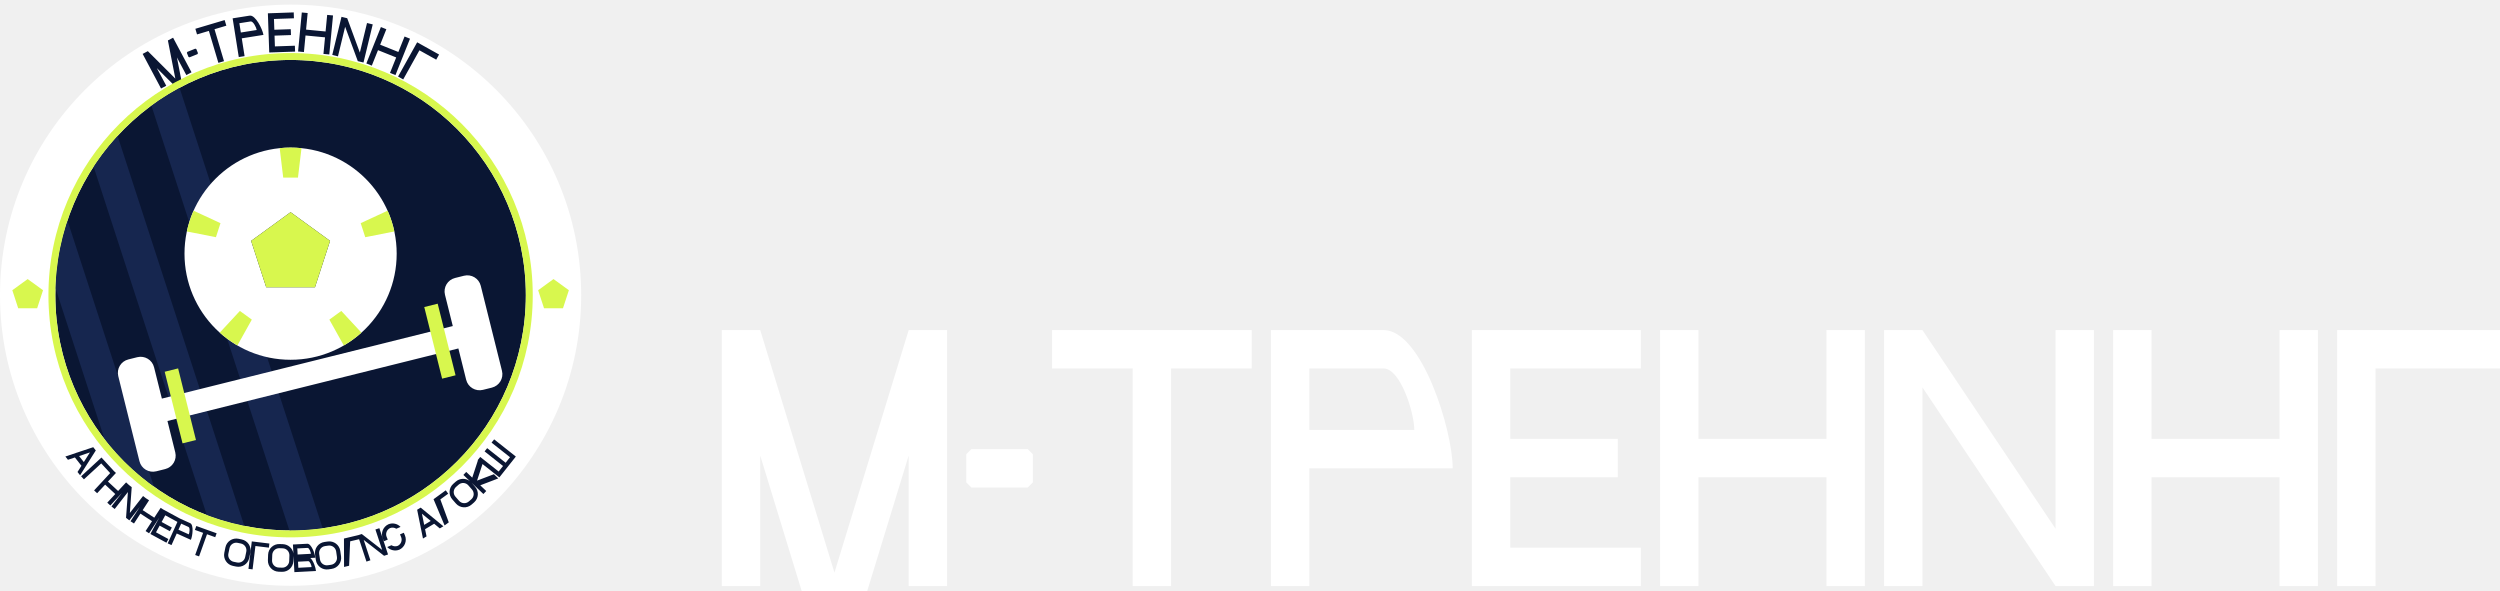
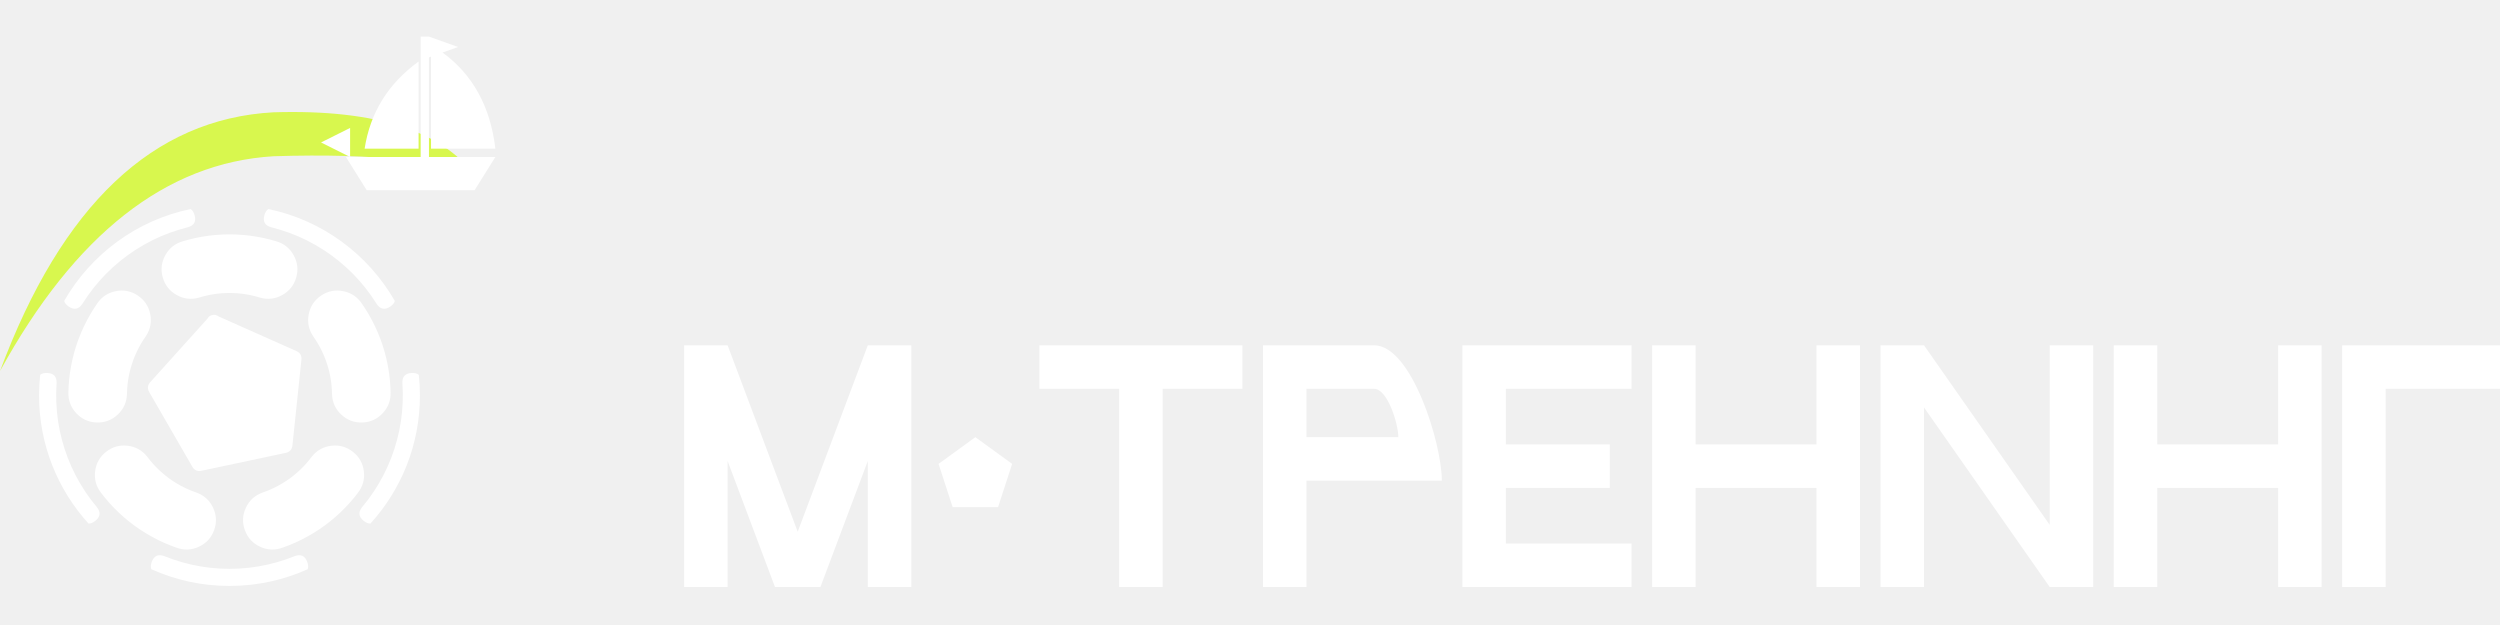
- <svg xmlns="http://www.w3.org/2000/svg" viewBox="0 0 1084 256" role="img" aria-labelledby="t">
-   <g transform="translate(-2 0)">
-     <path fill="#FFFFFF" d="M128 2C197.59 2 254 58.41 254 128C254 197.59 197.59 254 128 254C58.41 254 2 197.59 2 128C2 58.41 58.41 2 128 2ZM128 26C71.67 26 26 71.67 26 128C26 184.33 71.67 230 128 230C184.33 230 230 184.33 230 128C230 71.67 184.33 26 128 26Z" />
-     <path fill="#0A1633" d="M72.93 220.99 79.89 224.77 79.89 224.78 84.47 226.85C86.1 227.58 85.49 232.45 84.76 234.08L78.63 231.32L76.36 236.35L74.72 235.61L78.93 226.3L73.65 223.43L72.08 226.33L76.51 228.74L75.65 230.32L71.22 227.91L69.64 230.81L75.02 233.73L74.16 235.32L67.2 231.53L71.07 224.42L66.64 231.24L65.13 230.26L67.91 225.98L62.88 222.71L60.1 226.99L58.59 226.01L62.61 219.82L58.07 225.64L56.65 224.53L57.46 213.35L51.73 220.7L50.31 219.59L54.85 213.77L49.83 219.17L48.51 217.95L51.98 214.21L47.59 210.13L44.12 213.86L42.8 212.64L49.77 205.13L45.89 200.93L38.39 207.84L37.17 206.52L45.99 198.38L51.2 204.03L51.18 204.05L52.28 205.07L48.81 208.81L53.21 212.89L56.68 209.16L57.9 210.29L59.11 211.23L58.3 222.42L64.03 215.07L65.24 216.02L66.64 216.92L63.86 221.2L68.89 224.47L71.67 220.19L72.92 221.01ZM209.11 199.54 209.35 199.23 209.38 199.16 209.4 199.18 210.23 198.13 218.22 204.46 220.12 202.06 212.12 195.73 213.24 194.32 221.24 200.65 223.14 198.25 215.14 191.92 216.26 190.51 225.67 197.96 218.52 206.99 211.21 201.21 208.85 208.4 216.15 205.62 218.06 207.44 210.24 210.43 212.84 212.91 211.6 214.21 206.51 209.35 208.01 211.07C209.75 213.06 209.55 216.1 207.56 217.84L206.47 218.79C204.48 220.54 201.44 220.33 199.7 218.34L198.12 216.53C196.37 214.54 196.57 211.5 198.57 209.76L199.65 208.81C201.4 207.29 203.93 207.25 205.71 208.59L202.92 205.93L204.16 204.63L206.77 207.11L209.22 199.63ZM129.02 236.1 135.25 235.77C136.97 235.68 138.61 240.11 138.7 241.83L136.56 241.95C137.87 243.09 138.93 246.21 139 247.59L129.65 248.08L129.28 241.05L129.2 243.33C129.1 245.98 126.87 248.04 124.22 247.94L122.78 247.89C120.13 247.79 118.07 245.56 118.16 242.91L118.25 240.51C118.35 237.86 120.58 235.8 123.23 235.9L124.67 235.95C126.98 236.04 128.85 237.75 129.22 239.95ZM63.85 23.37 66.1 22.18 78.02 34.08 74.8 17.54 77.05 16.35 85.04 31.35 82.79 32.55 78.72 24.9 80.96 36.42 78.31 37.82 70.01 29.53 74.09 37.18 71.83 38.38ZM150.07 7.3 152.55 7.9 158.03 22.81 161.14 9.98 163.62 10.58 159.61 27.11 157.14 26.51 151.65 11.6 148.54 24.43 146.07 23.82ZM102.87 7.95 110.26 6.78C112.76 6.39 115.83 12.63 116.23 15.13L106.83 16.62L108.05 24.34L105.53 24.74ZM142.68 235 144.1 234.8C146.73 234.42 149.16 236.24 149.54 238.86L149.88 241.24C150.26 243.86 148.44 246.29 145.81 246.67L144.39 246.88C141.77 247.26 139.33 245.43 138.95 242.81L138.61 240.44C138.23 237.81 140.05 235.38 142.68 235ZM105.42 233.61 106.83 233.91C109.42 234.44 111.09 236.98 110.55 239.58L110.07 241.93C109.53 244.53 106.99 246.19 104.39 245.66L102.98 245.37C100.39 244.83 98.72 242.29 99.26 239.69L99.74 237.34C100.28 234.75 102.82 233.08 105.42 233.61ZM167.16 11.73 169.52 12.67 166.84 19.38 174.73 22.54 177.42 15.83 179.78 16.78 173.47 32.56 171.11 31.61 173.79 24.91 165.9 21.75 163.21 28.46 160.85 27.51ZM132.86 5.41 135.4 5.65 134.71 12.84 143.17 13.65 143.86 6.46 146.4 6.7 144.78 23.62 142.25 23.38 142.93 16.19 134.47 15.38 133.78 22.57 131.25 22.33ZM118.15 5.77 129.36 5.38 129.45 7.93 120.79 8.23 120.95 12.9 128.08 12.65 128.17 15.2 121.04 15.45 121.2 20.12 129.86 19.82 129.95 22.37 118.74 22.76ZM151.18 245.83 151.14 233.51 157.44 232.01 158.86 231.55 167.7 238.44 164.78 229.59 166.49 229.03 170.25 240.42 168.54 240.99 159.7 234.1 162.61 242.94 160.9 243.51 157.7 233.8 153.83 234.72 153.37 245.31ZM86.71 12.48 99.41 8.7 100.14 11.14 95.01 12.67 99.13 26.52 96.69 27.25 92.57 13.4 87.43 14.92ZM182.88 18.34 192.38 23.64 191.14 25.87 183.86 21.81 176.83 34.44 174.6 33.19ZM185.4 233.51 184.42 228.67 184.34 228.54 184.39 228.51 182.87 221.03 184.41 220.1 190.31 224.95 190.36 224.93 190.44 225.05 194.25 228.19 192.7 229.12 190.25 227.09 186.31 229.46 186.95 232.58ZM30.35 197.94 35.03 196.37 35.15 196.28 35.18 196.32 42.43 193.9 43.54 195.31 39.45 201.76 39.48 201.81 39.36 201.9 36.72 206.07 35.61 204.65 37.31 201.96 34.48 198.35 31.46 199.36ZM105.05 235.38C103.43 235.04 101.84 236.08 101.51 237.71L101.02 240.06C100.68 241.68 101.73 243.27 103.35 243.6L104.76 243.89C106.38 244.23 107.97 243.19 108.3 241.56L108.79 239.21C109.13 237.59 108.08 236 106.46 235.67ZM142.94 236.78C141.3 237.02 140.16 238.54 140.39 240.18L140.74 242.55C140.97 244.19 142.49 245.33 144.13 245.1L145.56 244.89C147.2 244.65 148.34 243.13 148.1 241.49L147.76 239.12C147.52 237.48 146 236.34 144.36 236.58ZM123.16 237.7C121.51 237.63 120.12 238.93 120.05 240.58L119.96 242.98C119.9 244.64 121.19 246.03 122.85 246.09L124.29 246.14C125.94 246.21 127.34 244.91 127.4 243.26L127.49 240.86C127.55 239.2 126.26 237.81 124.6 237.75ZM199.76 211.11C198.51 212.2 198.38 214.1 199.47 215.35L201.05 217.15C202.14 218.4 204.04 218.53 205.29 217.43L206.37 216.49C207.62 215.4 207.74 213.5 206.65 212.25L205.07 210.45C203.98 209.2 202.09 209.07 200.84 210.16ZM194.77 227.82 189.98 216.46 195.28 212.61 196.34 214.07 192.93 216.54 196.59 226.5ZM87.12 228.07 95.93 231.23 95.32 232.93 91.76 231.65 88.32 241.25 86.63 240.65 90.07 231.04 86.51 229.77ZM111.18 234.75 118.8 235.68 118.59 237.46 112.75 236.75 111.52 246.88 109.73 246.66ZM105.79 10.07 106.43 14.1 113.31 13.01C113.14 11.9 111.77 9.12 110.66 9.3ZM175.14 238.35C173.28 239.09 171.21 238.58 169.89 237.2L171.74 236.41C172.52 236.91 173.52 237.05 174.44 236.69C175.88 236.01 176.54 234.29 175.91 232.81L175.44 231.7L177.09 231L177.56 232.1C178.59 234.5 177.51 237.27 175.14 238.35C175.18 238.34 175.22 238.32 175.25 238.3L175.04 238.4C175.07 238.38 175.11 238.37 175.14 238.35ZM171.14 228.97C169.69 229.66 169.03 231.38 169.67 232.86L170.14 233.97L168.48 234.67L168.01 233.57C166.99 231.17 168.07 228.4 170.43 227.32C170.39 227.33 170.36 227.35 170.32 227.36L170.54 227.27C170.5 227.28 170.47 227.3 170.43 227.32C172.3 226.57 174.37 227.08 175.68 228.47L173.83 229.26C173.05 228.76 172.06 228.62 171.14 228.97ZM131.22 243.55 131.36 246.19 137.11 245.88C137.07 245.16 136.38 243.28 135.65 243.32ZM130.91 237.8 131.05 240.44 136.8 240.13C136.77 239.4 136.08 237.53 135.35 237.57ZM80.56 227.05 79.37 229.68 83.86 231.7C84.19 230.98 84.46 228.81 83.73 228.49ZM83.03 22.94 83.22 22.5 86.68 21.1 87.13 21.28 87.83 23.02 87.64 23.46 84.18 24.86 83.73 24.68ZM36.29 197.74 38.34 200.35 40.99 196.17ZM185.93 227.59 188.77 225.88 184.95 222.74ZM174.44 236.69C174.4 236.71 174.36 236.73 174.33 236.74L174.55 236.65C174.51 236.66 174.47 236.68 174.44 236.69ZM171.14 228.97C171.17 228.96 171.21 228.94 171.25 228.92L171.03 229.02C171.06 229 171.1 228.99 171.14 228.97Z" />
-     <path fill="#D8F74E" d="M14 121 20.66 125.84 18.11 133.66H9.89L7.34 125.84ZM242 121 248.66 125.84 246.11 133.66H237.89L235.34 125.84Z" />
-     <path fill="#0A1633" d="M128 26C184.33 26 230 71.67 230 128C230 184.33 184.33 230 128 230C71.67 230 26 184.33 26 128C26 71.67 71.67 26 128 26Z" />
-     <path fill="#16264F" d="M127.49 230 67.64 45.77C71.51 42.92 75.59 40.34 79.85 38.06L141.91 229.06C137.36 229.68 132.72 230 128 230C127.83 230 127.66 230 127.49 230ZM42.58 72.23C45.68 67.5 49.16 63.04 52.97 58.9L107.93 228.03C102.34 226.91 96.91 225.34 91.69 223.35L42.58 72.23ZM26.05 124.88C26.35 114.67 28.16 104.84 31.25 95.6L68.76 211.05C60.66 205.26 53.45 198.32 47.35 190.46L26.05 124.88Z" />
-     <path fill="#D8F74E" d="M128 23C185.99 23 233 70.01 233 128C233 185.99 185.99 233 128 233C70.01 233 23 185.99 23 128C23 70.01 70.01 23 128 23ZM128 26C71.67 26 26 71.67 26 128C26 184.33 71.67 230 128 230C184.33 230 230 184.33 230 128C230 71.67 184.33 26 128 26Z" />
-     <path fill="#FFFFFF" d="M72.19 172.83 198.33 141.38 194.94 127.8C194.14 124.58 196.09 121.33 199.31 120.53L203.19 119.56C206.41 118.76 209.66 120.71 210.46 123.93L219.66 160.8C220.46 164.02 218.5 167.27 215.29 168.07L211.41 169.04C208.19 169.84 204.93 167.89 204.13 164.67L200.75 151.09L74.61 182.54L77.99 196.12C78.8 199.34 76.84 202.59 73.62 203.39L69.74 204.36C66.53 205.16 63.27 203.21 62.47 199.99L53.28 163.12C52.48 159.91 54.43 156.65 57.65 155.85L61.53 154.88C64.74 154.08 68 156.03 68.8 159.25Z" />
-     <path fill="#D8F74E" d="M73.41 161.19 79.23 159.74 86.97 190.79 81.15 192.24ZM185.96 133.13 191.78 131.68 199.53 162.73 193.7 164.18Z" />
-     <path fill="#FFFFFF" d="M128 64C153.41 64 174 84.59 174 110C174 135.41 153.41 156 128 156C102.59 156 82 135.41 82 110C82 84.59 102.59 64 128 64ZM128 92 110.88 104.44 117.42 124.56H138.58L145.12 104.44Z" />
-     <path fill="#D8F74E" d="M128 92 145.12 104.44 138.58 124.56H117.42L110.88 104.44ZM160.37 102.85 158.4 96.76 170.07 91.36C171.33 94.22 172.32 97.23 172.99 100.36ZM97.6 96.76 95.63 102.85 83.01 100.36C83.68 97.23 84.67 94.22 85.93 91.36ZM144.81 138.58 149.99 134.82 158.72 144.24C156.38 146.34 153.81 148.21 151.07 149.8ZM106.01 134.82 111.19 138.58 104.93 149.8C102.19 148.21 99.62 146.34 97.28 144.24ZM131.2 77H124.8L123.27 64.24C124.82 64.08 126.4 64 128 64C129.6 64 131.18 64.08 132.73 64.24Z" />
+ <svg xmlns="http://www.w3.org/2000/svg" viewBox="0 0 1024 256" role="img" aria-labelledby="t">
+   <g transform="translate(-14 10)">
+     <path fill="#FFFFFF" d="M101 119.05Q102.26 118.68 103.59 119.64L135.4 133.8Q137.73 134.84 137.46 137.37L133.78 172.44Q133.51 174.97 131.02 175.5L96.53 182.83Q94.04 183.36 92.77 181.16L75.13 150.61Q73.86 148.41 75.56 146.52L98.87 120.64Q99.69 119.23 101 119.05ZM162.21 114.35 163.48 116.26Q163.62 116.47 163.75 116.68L164.95 118.64Q165.08 118.86 165.2 119.08L166.31 121.08Q166.43 121.3 166.54 121.53L167.57 123.58Q167.68 123.81 167.78 124.04L168.72 126.13Q168.82 126.36 168.91 126.6L169.76 128.73Q169.85 128.96 169.94 129.2L170.69 131.36Q170.77 131.6 170.85 131.85L171.51 134.04Q171.58 134.28 171.64 134.53L172.21 136.75Q172.27 136.99 172.33 137.24L172.8 139.48Q172.85 139.73 172.89 139.98L173.27 142.24Q173.31 142.49 173.35 142.74L173.63 145.01Q173.66 145.26 173.68 145.52L173.86 147.8Q173.88 148.05 173.89 148.31L173.98 150.59Q174.17 155.56 170.8 159.21Q167.42 162.86 162.46 163.05Q157.49 163.24 153.84 159.86Q150.19 156.49 150 151.52L149.92 149.49L149.78 147.71L149.56 145.95L149.27 144.19L148.9 142.45L148.46 140.73L147.94 139.02L147.36 137.34L146.7 135.69L145.97 134.06L145.18 132.47L144.32 130.91L143.39 129.39L142.26 127.7Q139.5 123.57 140.46 118.69Q141.43 113.82 145.56 111.05Q149.69 108.29 154.57 109.26Q159.44 110.22 162.21 114.35ZM42.02 150.59 42.11 148.31Q42.12 148.05 42.14 147.8L42.32 145.52Q42.34 145.26 42.37 145.01L42.65 142.74Q42.69 142.49 42.73 142.24L43.11 139.98Q43.15 139.73 43.2 139.48L43.67 137.24Q43.73 136.99 43.79 136.75L44.36 134.53Q44.42 134.28 44.49 134.04L45.15 131.85Q45.23 131.6 45.31 131.36L46.06 129.2Q46.15 128.96 46.24 128.73L47.09 126.6Q47.18 126.36 47.28 126.13L48.22 124.04Q48.32 123.81 48.43 123.58L49.46 121.53Q49.57 121.3 49.69 121.08L50.8 119.08Q50.92 118.86 51.05 118.64L52.25 116.68Q52.38 116.47 52.52 116.26L53.79 114.35Q56.56 110.22 61.43 109.26Q66.31 108.29 70.44 111.05Q74.57 113.82 75.54 118.69Q76.5 123.57 73.74 127.7L72.61 129.39L71.68 130.91L70.82 132.47L70.03 134.06L69.3 135.69L68.64 137.34L68.06 139.02L67.54 140.73L67.1 142.45L66.73 144.19L66.44 145.95L66.22 147.71L66.08 149.49L66 151.52Q65.81 156.49 62.16 159.86Q58.51 163.24 53.54 163.05Q48.58 162.86 45.2 159.21Q41.83 155.56 42.02 150.59ZM160.55 191.92 159.14 193.72Q158.98 193.92 158.82 194.11L157.33 195.85Q157.16 196.04 156.99 196.23L155.42 197.9Q155.25 198.09 155.07 198.26L153.44 199.87Q153.25 200.05 153.07 200.22L151.37 201.75Q151.18 201.92 150.98 202.08L149.22 203.54Q149.02 203.71 148.82 203.86L147 205.24Q146.8 205.4 146.59 205.54L144.71 206.85Q144.5 206.99 144.28 207.13L142.35 208.35Q142.13 208.49 141.91 208.62L139.93 209.76Q139.71 209.89 139.48 210L137.45 211.06Q137.23 211.18 137 211.29L134.93 212.26Q134.7 212.36 134.46 212.46L132.35 213.34Q132.11 213.44 131.87 213.53L129.73 214.32Q125.06 216.04 120.55 213.95Q116.04 211.87 114.32 207.2Q112.6 202.54 114.69 198.03Q116.77 193.51 121.43 191.8L123.34 191.09L124.99 190.41L126.6 189.65L128.18 188.83L129.72 187.94L131.22 186.99L132.69 185.98L134.1 184.9L135.47 183.76L136.79 182.57L138.06 181.32L139.28 180.02L140.44 178.67L141.7 177.07Q144.77 173.17 149.71 172.58Q154.64 171.99 158.55 175.07Q162.45 178.14 163.04 183.08Q163.63 188.02 160.55 191.92ZM86.27 214.32 84.13 213.53Q83.89 213.44 83.65 213.34L81.54 212.46Q81.3 212.36 81.07 212.26L79 211.29Q78.77 211.18 78.55 211.06L76.52 210Q76.29 209.89 76.07 209.76L74.09 208.62Q73.87 208.49 73.65 208.35L71.72 207.13Q71.5 206.99 71.29 206.85L69.41 205.54Q69.2 205.4 69 205.24L67.18 203.86Q66.98 203.71 66.78 203.54L65.02 202.08Q64.82 201.92 64.63 201.75L62.93 200.22Q62.75 200.05 62.56 199.87L60.93 198.26Q60.75 198.09 60.58 197.9L59.01 196.23Q58.84 196.04 58.67 195.85L57.18 194.11Q57.02 193.92 56.86 193.72L55.45 191.92Q52.37 188.02 52.96 183.08Q53.55 178.14 57.45 175.07Q61.36 171.99 66.29 172.58Q71.23 173.17 74.3 177.07L75.56 178.67L76.72 180.02L77.94 181.32L79.21 182.57L80.53 183.76L81.9 184.9L83.31 185.98L84.78 186.99L86.28 187.94L87.82 188.83L89.4 189.65L91.01 190.41L92.66 191.09L94.57 191.8Q99.23 193.51 101.31 198.03Q103.4 202.54 101.68 207.2Q99.96 211.87 95.45 213.95Q90.94 216.04 86.27 214.32ZM88.95 88.81 91.15 88.19Q91.39 88.12 91.64 88.06L93.87 87.53Q94.12 87.47 94.37 87.43L96.61 86.99Q96.86 86.94 97.11 86.91L99.38 86.57Q99.63 86.53 99.88 86.5L102.16 86.26Q102.41 86.23 102.67 86.22L104.95 86.07Q105.2 86.06 105.46 86.05L107.75 86Q108 86 108.25 86L110.54 86.05Q110.8 86.06 111.05 86.07L113.33 86.22Q113.59 86.23 113.84 86.26L116.12 86.5Q116.37 86.53 116.62 86.57L118.89 86.91Q119.14 86.94 119.39 86.99L121.63 87.43Q121.88 87.47 122.13 87.53L124.36 88.06Q124.61 88.12 124.85 88.19L127.05 88.81Q131.84 90.16 134.26 94.5Q136.69 98.84 135.34 103.62Q133.98 108.41 129.64 110.83Q125.31 113.26 120.52 111.91L118.57 111.35L116.83 110.94L115.09 110.6L113.33 110.34L111.56 110.15L109.78 110.04L108 110L106.22 110.04L104.44 110.15L102.67 110.34L100.91 110.6L99.17 110.94L97.43 111.35L95.48 111.91Q90.69 113.26 86.36 110.83Q82.02 108.41 80.66 103.62Q79.31 98.84 81.74 94.5Q84.16 90.16 88.95 88.81ZM140.02 223.15C130.25 227.55 119.41 230 108 230C96.59 230 85.75 227.55 75.98 223.15Q75.5 221.9 76.16 220.14Q77.55 216.39 81.3 217.79L85.05 219.19L88.77 220.34L92.55 221.3L96.37 222.04L100.23 222.57L104.11 222.89L108 223L111.89 222.89L115.77 222.57L119.63 222.04L123.45 221.3L127.23 220.34L130.95 219.19L134.7 217.79Q138.45 216.39 139.84 220.14Q140.5 221.9 140.02 223.15ZM185.54 143.52C185.85 146.31 186 149.13 186 152C186 172.19 178.33 190.59 165.74 204.44Q164.42 204.5 162.97 203.34Q159.83 200.86 162.32 197.72L164.81 194.59L167.06 191.41L169.13 188.11L171.02 184.7L172.72 181.2L174.22 177.61L175.52 173.94L176.62 170.2L177.52 166.41L178.21 162.58L178.68 158.72L178.94 154.83L178.99 150.94L178.82 146.94Q178.65 142.94 182.65 142.77Q184.51 142.69 185.54 143.52ZM50.26 204.44C37.67 190.59 30 172.19 30 152C30 149.13 30.15 146.31 30.46 143.52Q31.49 142.69 33.35 142.77Q37.35 142.94 37.18 146.94L37.01 150.94L37.06 154.83L37.32 158.72L37.79 162.58L38.48 166.41L39.38 170.2L40.48 173.94L41.78 177.61L43.28 181.2L44.98 184.7L46.87 188.11L48.94 191.41L51.19 194.59L53.68 197.72Q56.17 200.86 53.03 203.34Q51.58 204.5 50.26 204.44ZM123.91 75.62C146.08 80.22 164.8 94.22 175.72 113.27Q175.38 114.55 173.82 115.59Q170.48 117.8 168.27 114.47L166.06 111.13L163.73 108.01L161.23 105.02L158.58 102.17L155.77 99.48L152.82 96.94L149.73 94.56L146.52 92.36L143.19 90.34L139.76 88.5L136.23 86.85L132.62 85.41L128.93 84.16L125.07 83.08Q121.22 82.01 122.29 78.15Q122.79 76.35 123.91 75.62ZM40.28 113.27C51.2 94.22 69.92 80.22 92.09 75.62Q93.21 76.35 93.71 78.15Q94.78 82.01 90.93 83.08L87.07 84.16L83.38 85.41L79.77 86.85L76.24 88.5L72.81 90.34L69.48 92.36L66.27 94.56L63.18 96.94L60.23 99.48L57.42 102.17L54.77 105.02L52.27 108.01L49.94 111.13L47.73 114.47Q46.62 116.13 45.24 116.41Q43.85 116.69 42.18 115.59Q40.62 114.55 40.28 113.27Z" />
+     <path fill="#D8F74E" d="M14 142Q52 40 126 36Q190 34 210 64Q190 52 126 54Q60 58 14 142Z" />
+     <path fill="#FFFFFF" d="M155.7 54.3H186.3V5H189.7L201.6 9.25L195.27 11.51Q213.87 25.12 216.9 50.9H190.55V13.2L189.7 13.5V54.3H216.9L208.4 67.9H164.2ZM185.45 15.2V50.9H163.35Q166.75 28.8 185.45 15.2ZM157.4 54.3 145.5 48.35 157.4 42.4Z" />
  </g>
-   <g transform="translate(312.98 143.12) scale(1.11)">
-     <path fill="#FFFFFF" d="M0 0H15L44 94.74L73 0H88V100H73V49.01L52.8 115H35.2L15 49.01V100H0ZM454 0H469L521 77.61V0H536V100H521L469 22.39V100H454ZM214.5 0H258.5C273.41 0 285.5 39.09 285.5 54H229.5V100H214.5ZM366.5 0H381.5V42.5H431.5V0H446.5V100H431.5V57.5H381.5V100H366.5ZM543.5 0H558.5V42.5H608.5V0H623.5V100H608.5V57.5H558.5V100H543.5ZM293 0H359V15H308V42.5H350V57.5H308V85H359V100H293ZM129 0H207V15H175.5V100H160.5V15H129ZM631 0H695V15H646V100H631ZM229.5 15V39H270.5C270.5 32.37 265.13 15 258.5 15ZM95.5 48.5 97.5 46.5H119.5L121.5 48.5V59.5L119.5 61.5H97.5L95.5 59.5Z" />
+   <g transform="translate(280.21 141.44) scale(0.99)">
+     <path fill="#FFFFFF" d="M0 0H18L47 77.13L76 0H94V100H76V47.87L56.4 100H37.6L18 47.87V100H0ZM495 0H513L565 74.29V0H583V100H565L513 25.71V100H495ZM239.5 0H285.5C300.96 0 313.5 40.54 313.5 56H257.5V100H239.5ZM400.5 0H418.5V41H468.5V0H486.5V100H468.5V59H418.5V100H400.5ZM591.5 0H609.5V41H659.5V0H677.5V100H659.5V59H609.5V100H591.5ZM322 0H392V18H340V41H383V59H340V82H392V100H322ZM147 0H231V18H198V100H180V18H147ZM686 0H754V18H704V100H686ZM257.5 18V38H295.5C295.5 32.48 291.02 18 285.5 18ZM120.5 38 135.72 49.06 129.9 66.94H111.1L105.28 49.06Z" />
  </g>
</svg>
